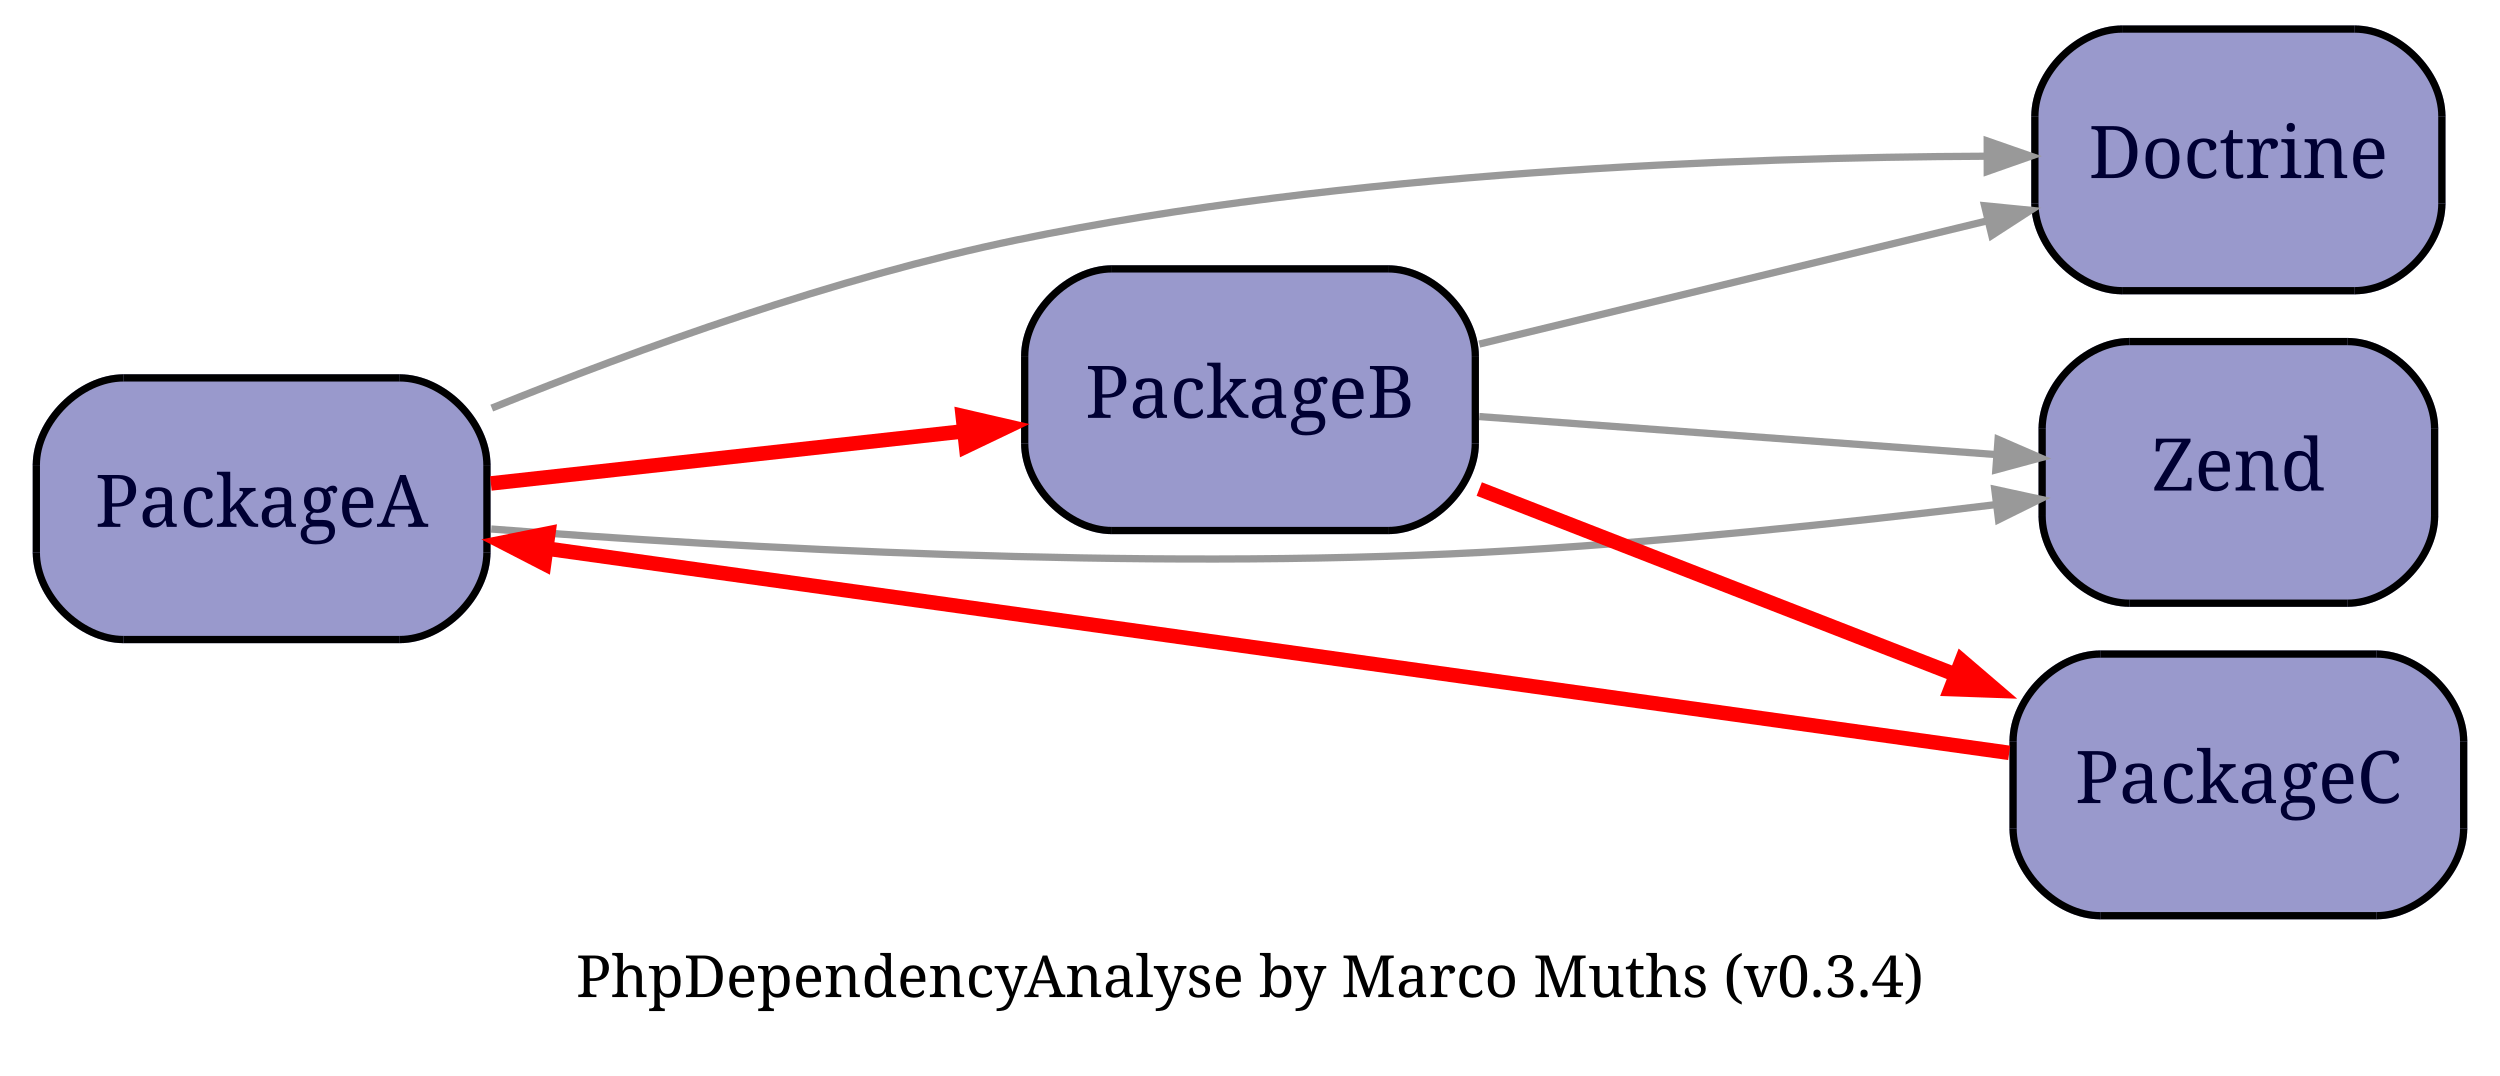
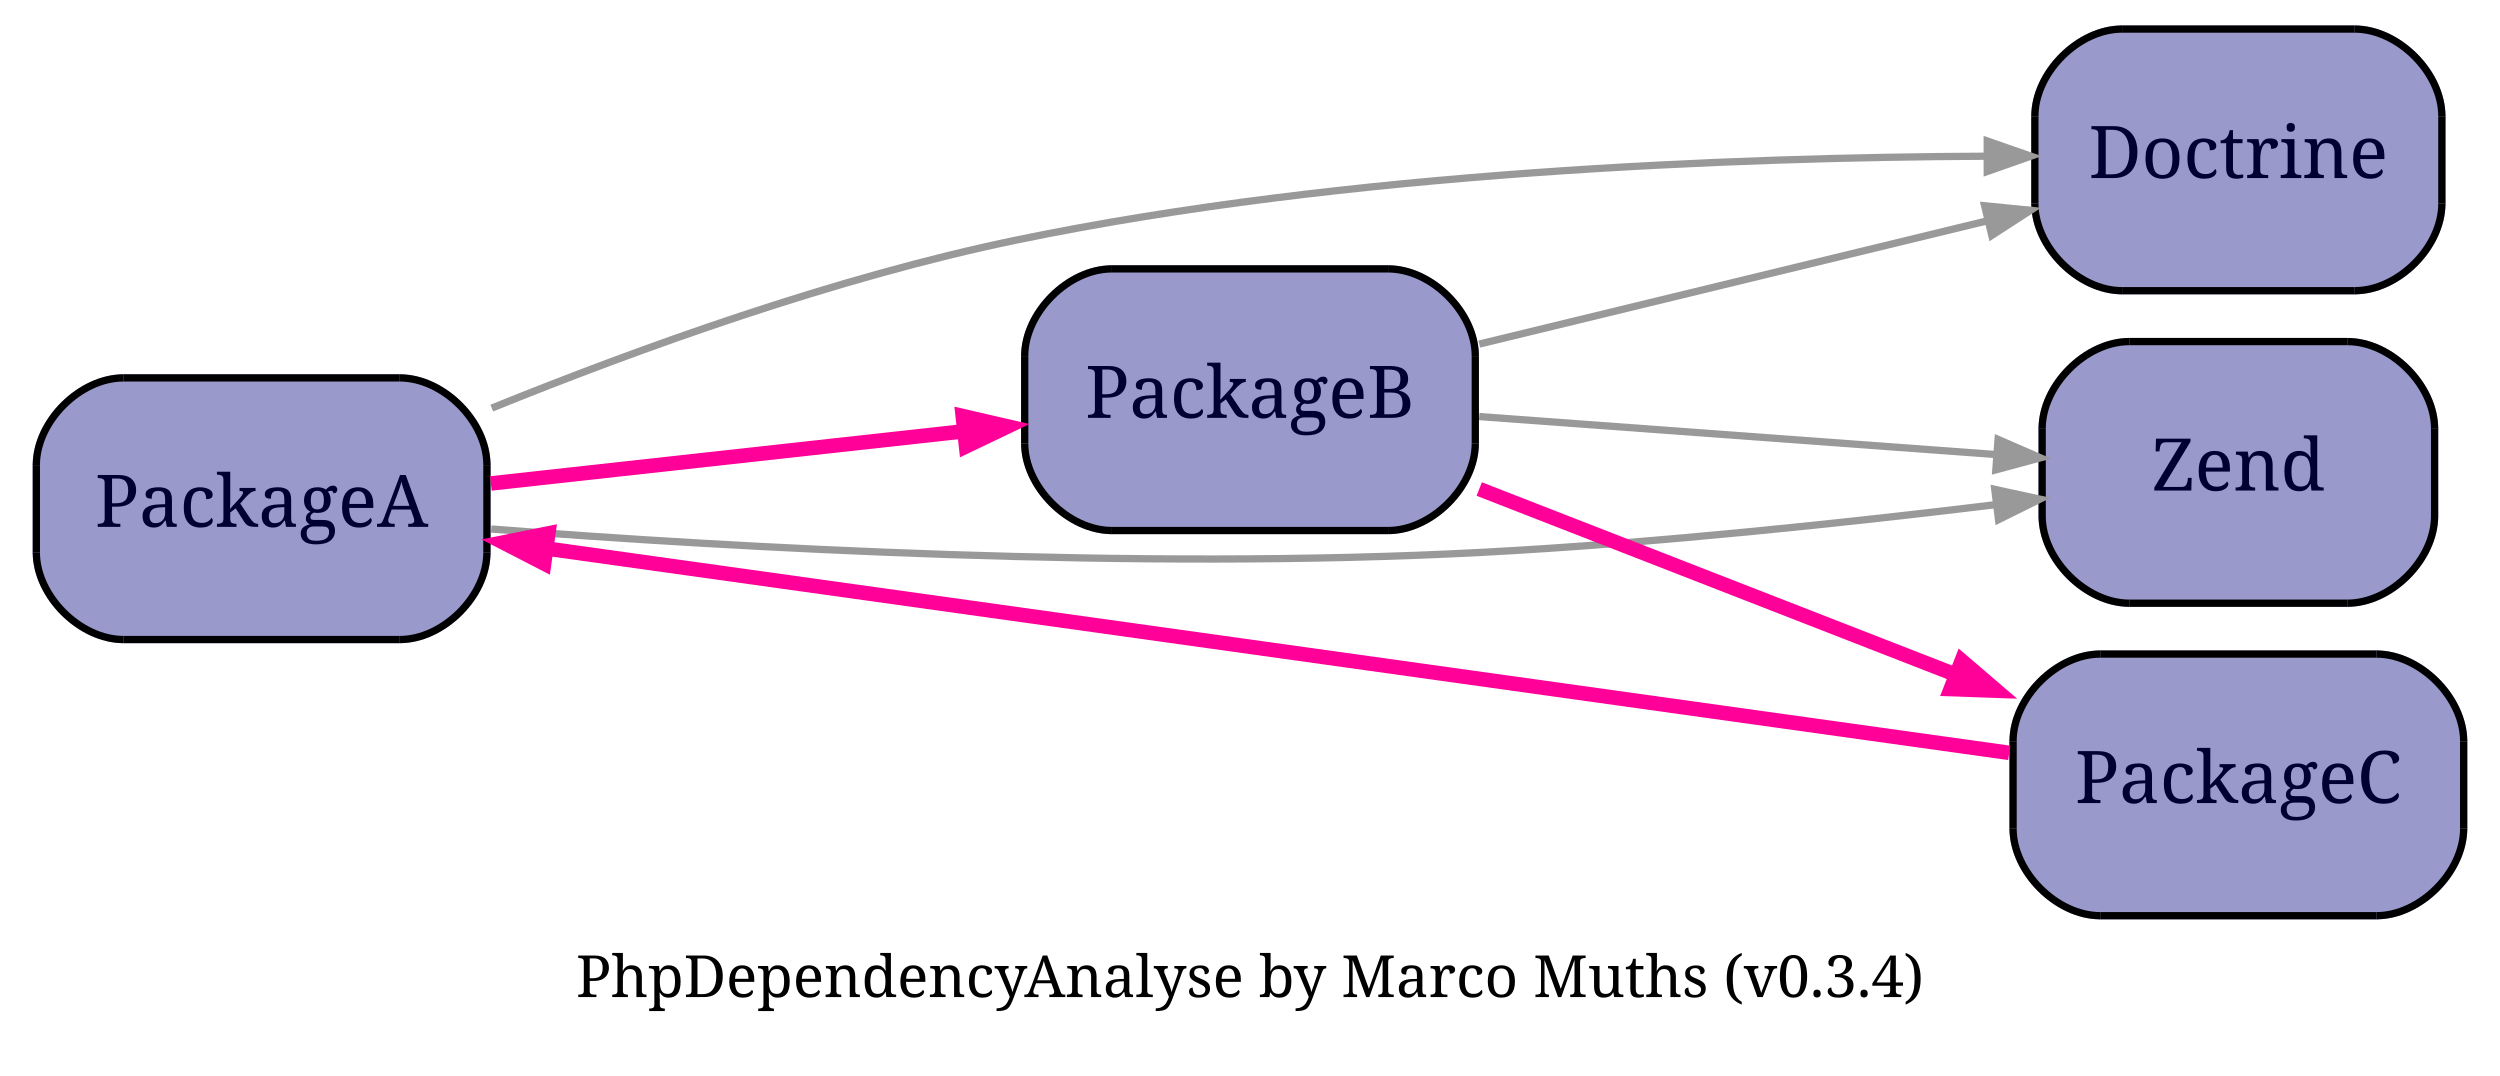
<svg xmlns="http://www.w3.org/2000/svg" width="344pt" height="148pt" viewBox="0.00 0.00 344.00 148.00">
  <g id="graph1" class="graph" transform="scale(1 1) rotate(0) translate(4 144)">
    <polygon fill="white" stroke="white" points="-4,5 -4,-144 341,-144 341,5 -4,5" />
    <text text-anchor="middle" x="168" y="-6.8" font-family="Times Roman,serif" font-size="8.00">PhpDependencyAnalyse by Marco Muths (v0.3.4)</text>
    <g id="node1" class="node">
      <polygon fill="#9999cc" stroke="#9999cc" points="51,-92 13,-92 1,-80 1,-68 13,-56 51,-56 63,-68 63,-80 51,-92" />
      <path fill="#9999cc" stroke="#9999cc" d="M13,-92C7,-92 1,-86 1,-80" />
      <path fill="#9999cc" stroke="#9999cc" d="M1,-68C1,-62 7,-56 13,-56" />
      <path fill="#9999cc" stroke="#9999cc" d="M51,-56C57,-56 63,-62 63,-68" />
      <path fill="#9999cc" stroke="#9999cc" d="M63,-80C63,-86 57,-92 51,-92" />
      <polyline fill="none" stroke="black" points="51,-92 13,-92 " />
      <path fill="none" stroke="black" d="M13,-92C7,-92 1,-86 1,-80" />
      <polyline fill="none" stroke="black" points="1,-80 1,-68 " />
      <path fill="none" stroke="black" d="M1,-68C1,-62 7,-56 13,-56" />
      <polyline fill="none" stroke="black" points="13,-56 51,-56 " />
      <path fill="none" stroke="black" d="M51,-56C57,-56 63,-62 63,-68" />
      <polyline fill="none" stroke="black" points="63,-68 63,-80 " />
      <path fill="none" stroke="black" d="M63,-80C63,-86 57,-92 51,-92" />
      <text text-anchor="middle" x="32" y="-71.5" font-family="Times Roman,serif" font-size="10.00" fill="#000033">PackageA</text>
    </g>
    <g id="node2" class="node">
      <polygon fill="#9999cc" stroke="#9999cc" points="187,-107 149,-107 137,-95 137,-83 149,-71 187,-71 199,-83 199,-95 187,-107" />
      <path fill="#9999cc" stroke="#9999cc" d="M149,-107C143,-107 137,-101 137,-95" />
      <path fill="#9999cc" stroke="#9999cc" d="M137,-83C137,-77 143,-71 149,-71" />
      <path fill="#9999cc" stroke="#9999cc" d="M187,-71C193,-71 199,-77 199,-83" />
      <path fill="#9999cc" stroke="#9999cc" d="M199,-95C199,-101 193,-107 187,-107" />
      <polyline fill="none" stroke="black" points="187,-107 149,-107 " />
      <path fill="none" stroke="black" d="M149,-107C143,-107 137,-101 137,-95" />
      <polyline fill="none" stroke="black" points="137,-95 137,-83 " />
      <path fill="none" stroke="black" d="M137,-83C137,-77 143,-71 149,-71" />
      <polyline fill="none" stroke="black" points="149,-71 187,-71 " />
      <path fill="none" stroke="black" d="M187,-71C193,-71 199,-77 199,-83" />
      <polyline fill="none" stroke="black" points="199,-83 199,-95 " />
      <path fill="none" stroke="black" d="M199,-95C199,-101 193,-107 187,-107" />
      <text text-anchor="middle" x="168" y="-86.5" font-family="Times Roman,serif" font-size="10.00" fill="#000033">PackageB</text>
    </g>
    <g id="edge2" class="edge">
-       <path fill="none" stroke="#ff0000" stroke-width="2" d="M63.543,-77.479C82.801,-79.603 107.597,-82.338 128.198,-84.61" />
-       <polygon fill="#ff0000" stroke="#ff0000" points="127.898,-87.394 136.157,-85.488 128.512,-81.828 127.898,-87.394" />
+       <path fill="none" stroke="#ff0099" stroke-width="2" d="M63.543,-77.479C82.801,-79.603 107.597,-82.338 128.198,-84.61" />
+       <polygon fill="#ff0099" stroke="#ff0099" points="127.898,-87.394 136.157,-85.488 128.512,-81.828 127.898,-87.394" />
    </g>
    <g id="node3" class="node">
      <polygon fill="#9999cc" stroke="#9999cc" points="320,-140 288,-140 276,-128 276,-116 288,-104 320,-104 332,-116 332,-128 320,-140" />
      <path fill="#9999cc" stroke="#9999cc" d="M288,-140C282,-140 276,-134 276,-128" />
      <path fill="#9999cc" stroke="#9999cc" d="M276,-116C276,-110 282,-104 288,-104" />
      <path fill="#9999cc" stroke="#9999cc" d="M320,-104C326,-104 332,-110 332,-116" />
      <path fill="#9999cc" stroke="#9999cc" d="M332,-128C332,-134 326,-140 320,-140" />
      <polyline fill="none" stroke="black" points="320,-140 288,-140 " />
      <path fill="none" stroke="black" d="M288,-140C282,-140 276,-134 276,-128" />
      <polyline fill="none" stroke="black" points="276,-128 276,-116 " />
      <path fill="none" stroke="black" d="M276,-116C276,-110 282,-104 288,-104" />
      <polyline fill="none" stroke="black" points="288,-104 320,-104 " />
      <path fill="none" stroke="black" d="M320,-104C326,-104 332,-110 332,-116" />
      <polyline fill="none" stroke="black" points="332,-116 332,-128 " />
      <path fill="none" stroke="black" d="M332,-128C332,-134 326,-140 320,-140" />
      <text text-anchor="middle" x="304" y="-119.5" font-family="Times Roman,serif" font-size="10.00" fill="#000033">Doctrine</text>
    </g>
    <g id="edge4" class="edge">
      <path fill="none" stroke="#999999" d="M63.667,-87.847C83.942,-96.061 111.038,-105.846 136,-111 181.408,-120.375 235.046,-122.355 269.281,-122.505" />
      <polygon fill="#999999" stroke="#999999" points="269.439,-124.605 275.442,-122.513 269.444,-120.405 269.439,-124.605" />
    </g>
    <g id="node4" class="node">
      <polygon fill="#9999cc" stroke="#9999cc" points="319,-97 289,-97 277,-85 277,-73 289,-61 319,-61 331,-73 331,-85 319,-97" />
      <path fill="#9999cc" stroke="#9999cc" d="M289,-97C283,-97 277,-91 277,-85" />
      <path fill="#9999cc" stroke="#9999cc" d="M277,-73C277,-67 283,-61 289,-61" />
      <path fill="#9999cc" stroke="#9999cc" d="M319,-61C325,-61 331,-67 331,-73" />
      <path fill="#9999cc" stroke="#9999cc" d="M331,-85C331,-91 325,-97 319,-97" />
      <polyline fill="none" stroke="black" points="319,-97 289,-97 " />
      <path fill="none" stroke="black" d="M289,-97C283,-97 277,-91 277,-85" />
      <polyline fill="none" stroke="black" points="277,-85 277,-73 " />
      <path fill="none" stroke="black" d="M277,-73C277,-67 283,-61 289,-61" />
      <polyline fill="none" stroke="black" points="289,-61 319,-61 " />
      <path fill="none" stroke="black" d="M319,-61C325,-61 331,-67 331,-73" />
      <polyline fill="none" stroke="black" points="331,-73 331,-85 " />
      <path fill="none" stroke="black" d="M331,-85C331,-91 325,-97 319,-97" />
      <text text-anchor="middle" x="304" y="-76.5" font-family="Times Roman,serif" font-size="10.00" fill="#000033">Zend</text>
    </g>
    <g id="edge6" class="edge">
      <path fill="none" stroke="#999999" d="M63.597,-71.208C97.375,-68.612 152.494,-65.495 200,-68 223.661,-69.248 250.224,-72.082 270.583,-74.561" />
      <polygon fill="#999999" stroke="#999999" points="270.479,-76.664 276.691,-75.317 270.995,-72.496 270.479,-76.664" />
    </g>
    <g id="edge10" class="edge">
      <path fill="none" stroke="#999999" d="M199.543,-96.654C220.487,-101.736 247.981,-108.407 269.505,-113.63" />
      <polygon fill="#999999" stroke="#999999" points="269.081,-115.688 275.407,-115.062 270.071,-111.606 269.081,-115.688" />
    </g>
    <g id="edge12" class="edge">
      <path fill="none" stroke="#999999" d="M199.543,-86.681C220.826,-85.116 248.873,-83.053 270.545,-81.46" />
      <polygon fill="#999999" stroke="#999999" points="270.935,-83.537 276.764,-81.003 270.627,-79.348 270.935,-83.537" />
    </g>
    <g id="node5" class="node">
      <polygon fill="#9999cc" stroke="#9999cc" points="323,-54 285,-54 273,-42 273,-30 285,-18 323,-18 335,-30 335,-42 323,-54" />
      <path fill="#9999cc" stroke="#9999cc" d="M285,-54C279,-54 273,-48 273,-42" />
      <path fill="#9999cc" stroke="#9999cc" d="M273,-30C273,-24 279,-18 285,-18" />
      <path fill="#9999cc" stroke="#9999cc" d="M323,-18C329,-18 335,-24 335,-30" />
      <path fill="#9999cc" stroke="#9999cc" d="M335,-42C335,-48 329,-54 323,-54" />
      <polyline fill="none" stroke="black" points="323,-54 285,-54 " />
      <path fill="none" stroke="black" d="M285,-54C279,-54 273,-48 273,-42" />
      <polyline fill="none" stroke="black" points="273,-42 273,-30 " />
      <path fill="none" stroke="black" d="M273,-30C273,-24 279,-18 285,-18" />
      <polyline fill="none" stroke="black" points="285,-18 323,-18 " />
      <path fill="none" stroke="black" d="M323,-18C329,-18 335,-24 335,-30" />
      <polyline fill="none" stroke="black" points="335,-30 335,-42 " />
      <path fill="none" stroke="black" d="M335,-42C335,-48 329,-54 323,-54" />
      <text text-anchor="middle" x="304" y="-33.5" font-family="Times Roman,serif" font-size="10.00" fill="#000033">PackageC</text>
    </g>
    <g id="edge8" class="edge">
-       <path fill="none" stroke="#ff0000" stroke-width="2" d="M199.543,-76.707C218.886,-69.169 243.817,-59.454 264.471,-51.405" />
-       <polygon fill="#ff0000" stroke="#ff0000" points="265.72,-53.923 272.157,-48.409 263.686,-48.705 265.72,-53.923" />
+       <path fill="none" stroke="#ff0099" stroke-width="2" d="M199.543,-76.707C218.886,-69.169 243.817,-59.454 264.471,-51.405" />
+       <polygon fill="#ff0099" stroke="#ff0099" points="265.72,-53.923 272.157,-48.409 263.686,-48.705 265.72,-53.923" />
    </g>
    <g id="edge14" class="edge">
-       <path fill="none" stroke="#ff0000" stroke-width="2" d="M272.468,-40.405C222.742,-47.352 126.183,-60.842 71.769,-68.444" />
-       <polygon fill="#ff0000" stroke="#ff0000" points="71.27,-65.686 63.734,-69.567 72.045,-71.233 71.27,-65.686" />
+       <path fill="none" stroke="#ff0099" stroke-width="2" d="M272.468,-40.405C222.742,-47.352 126.183,-60.842 71.769,-68.444" />
+       <polygon fill="#ff0099" stroke="#ff0099" points="71.27,-65.686 63.734,-69.567 72.045,-71.233 71.27,-65.686" />
    </g>
  </g>
</svg>
